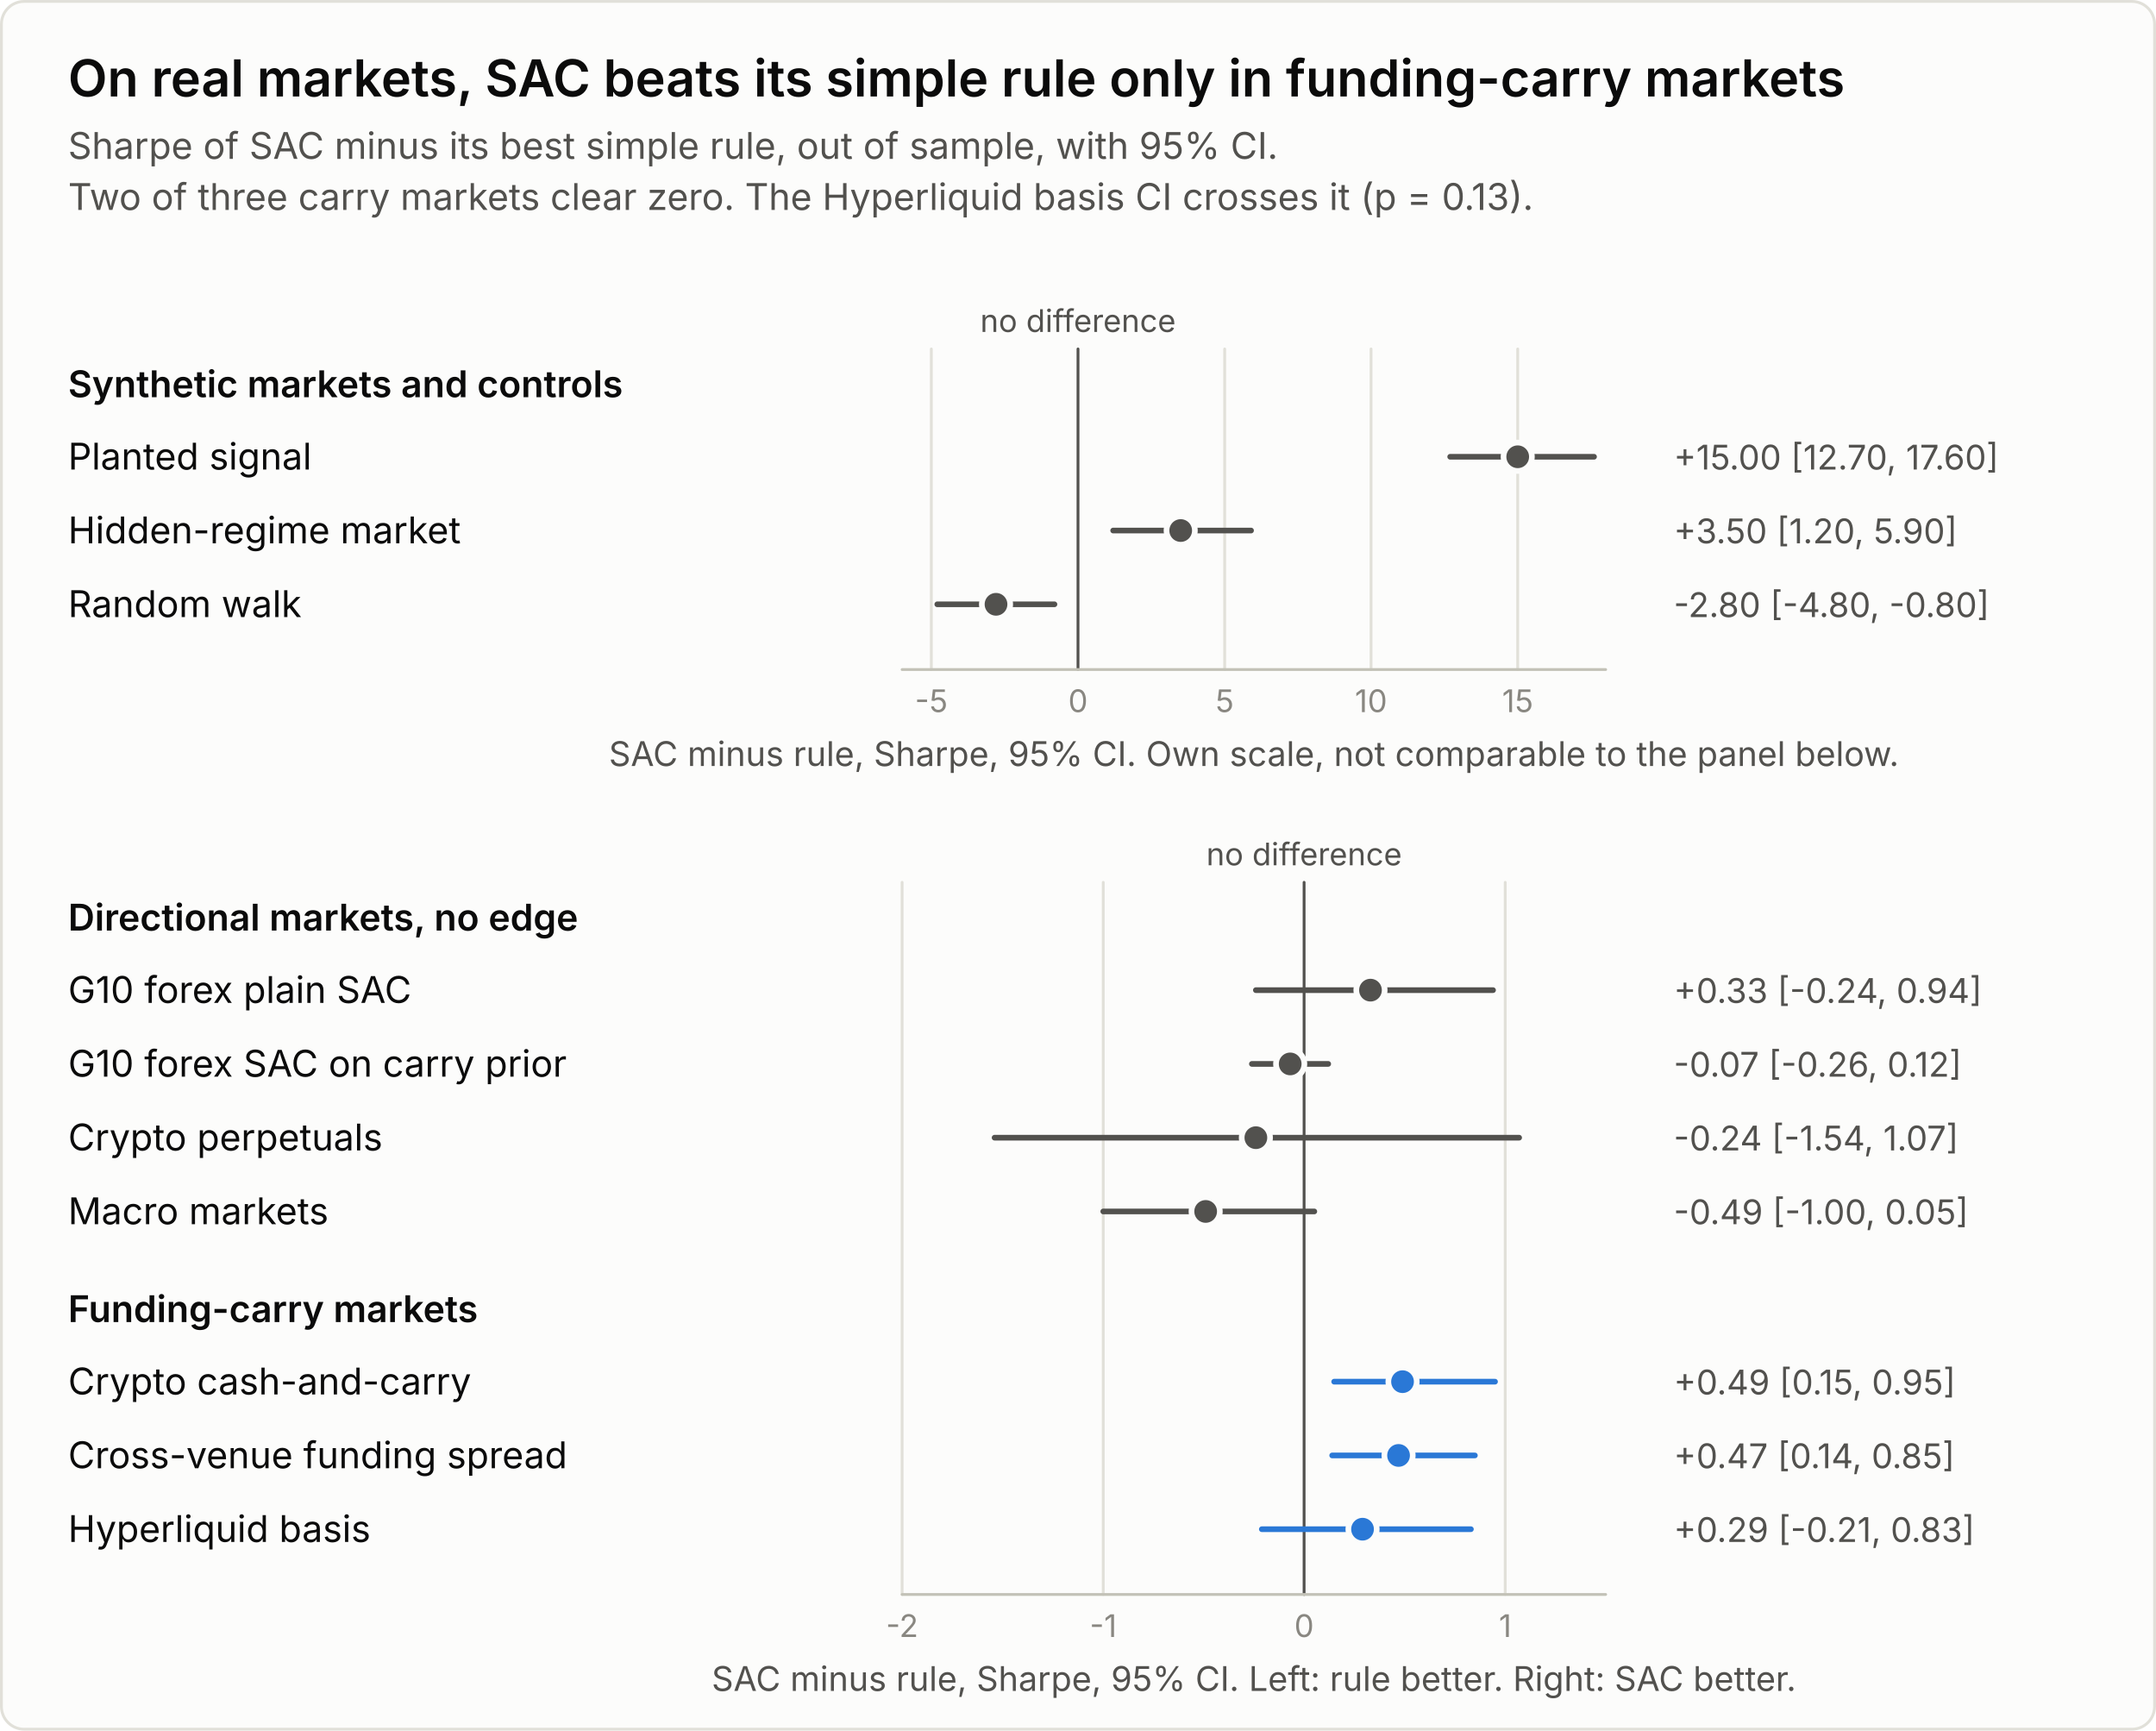
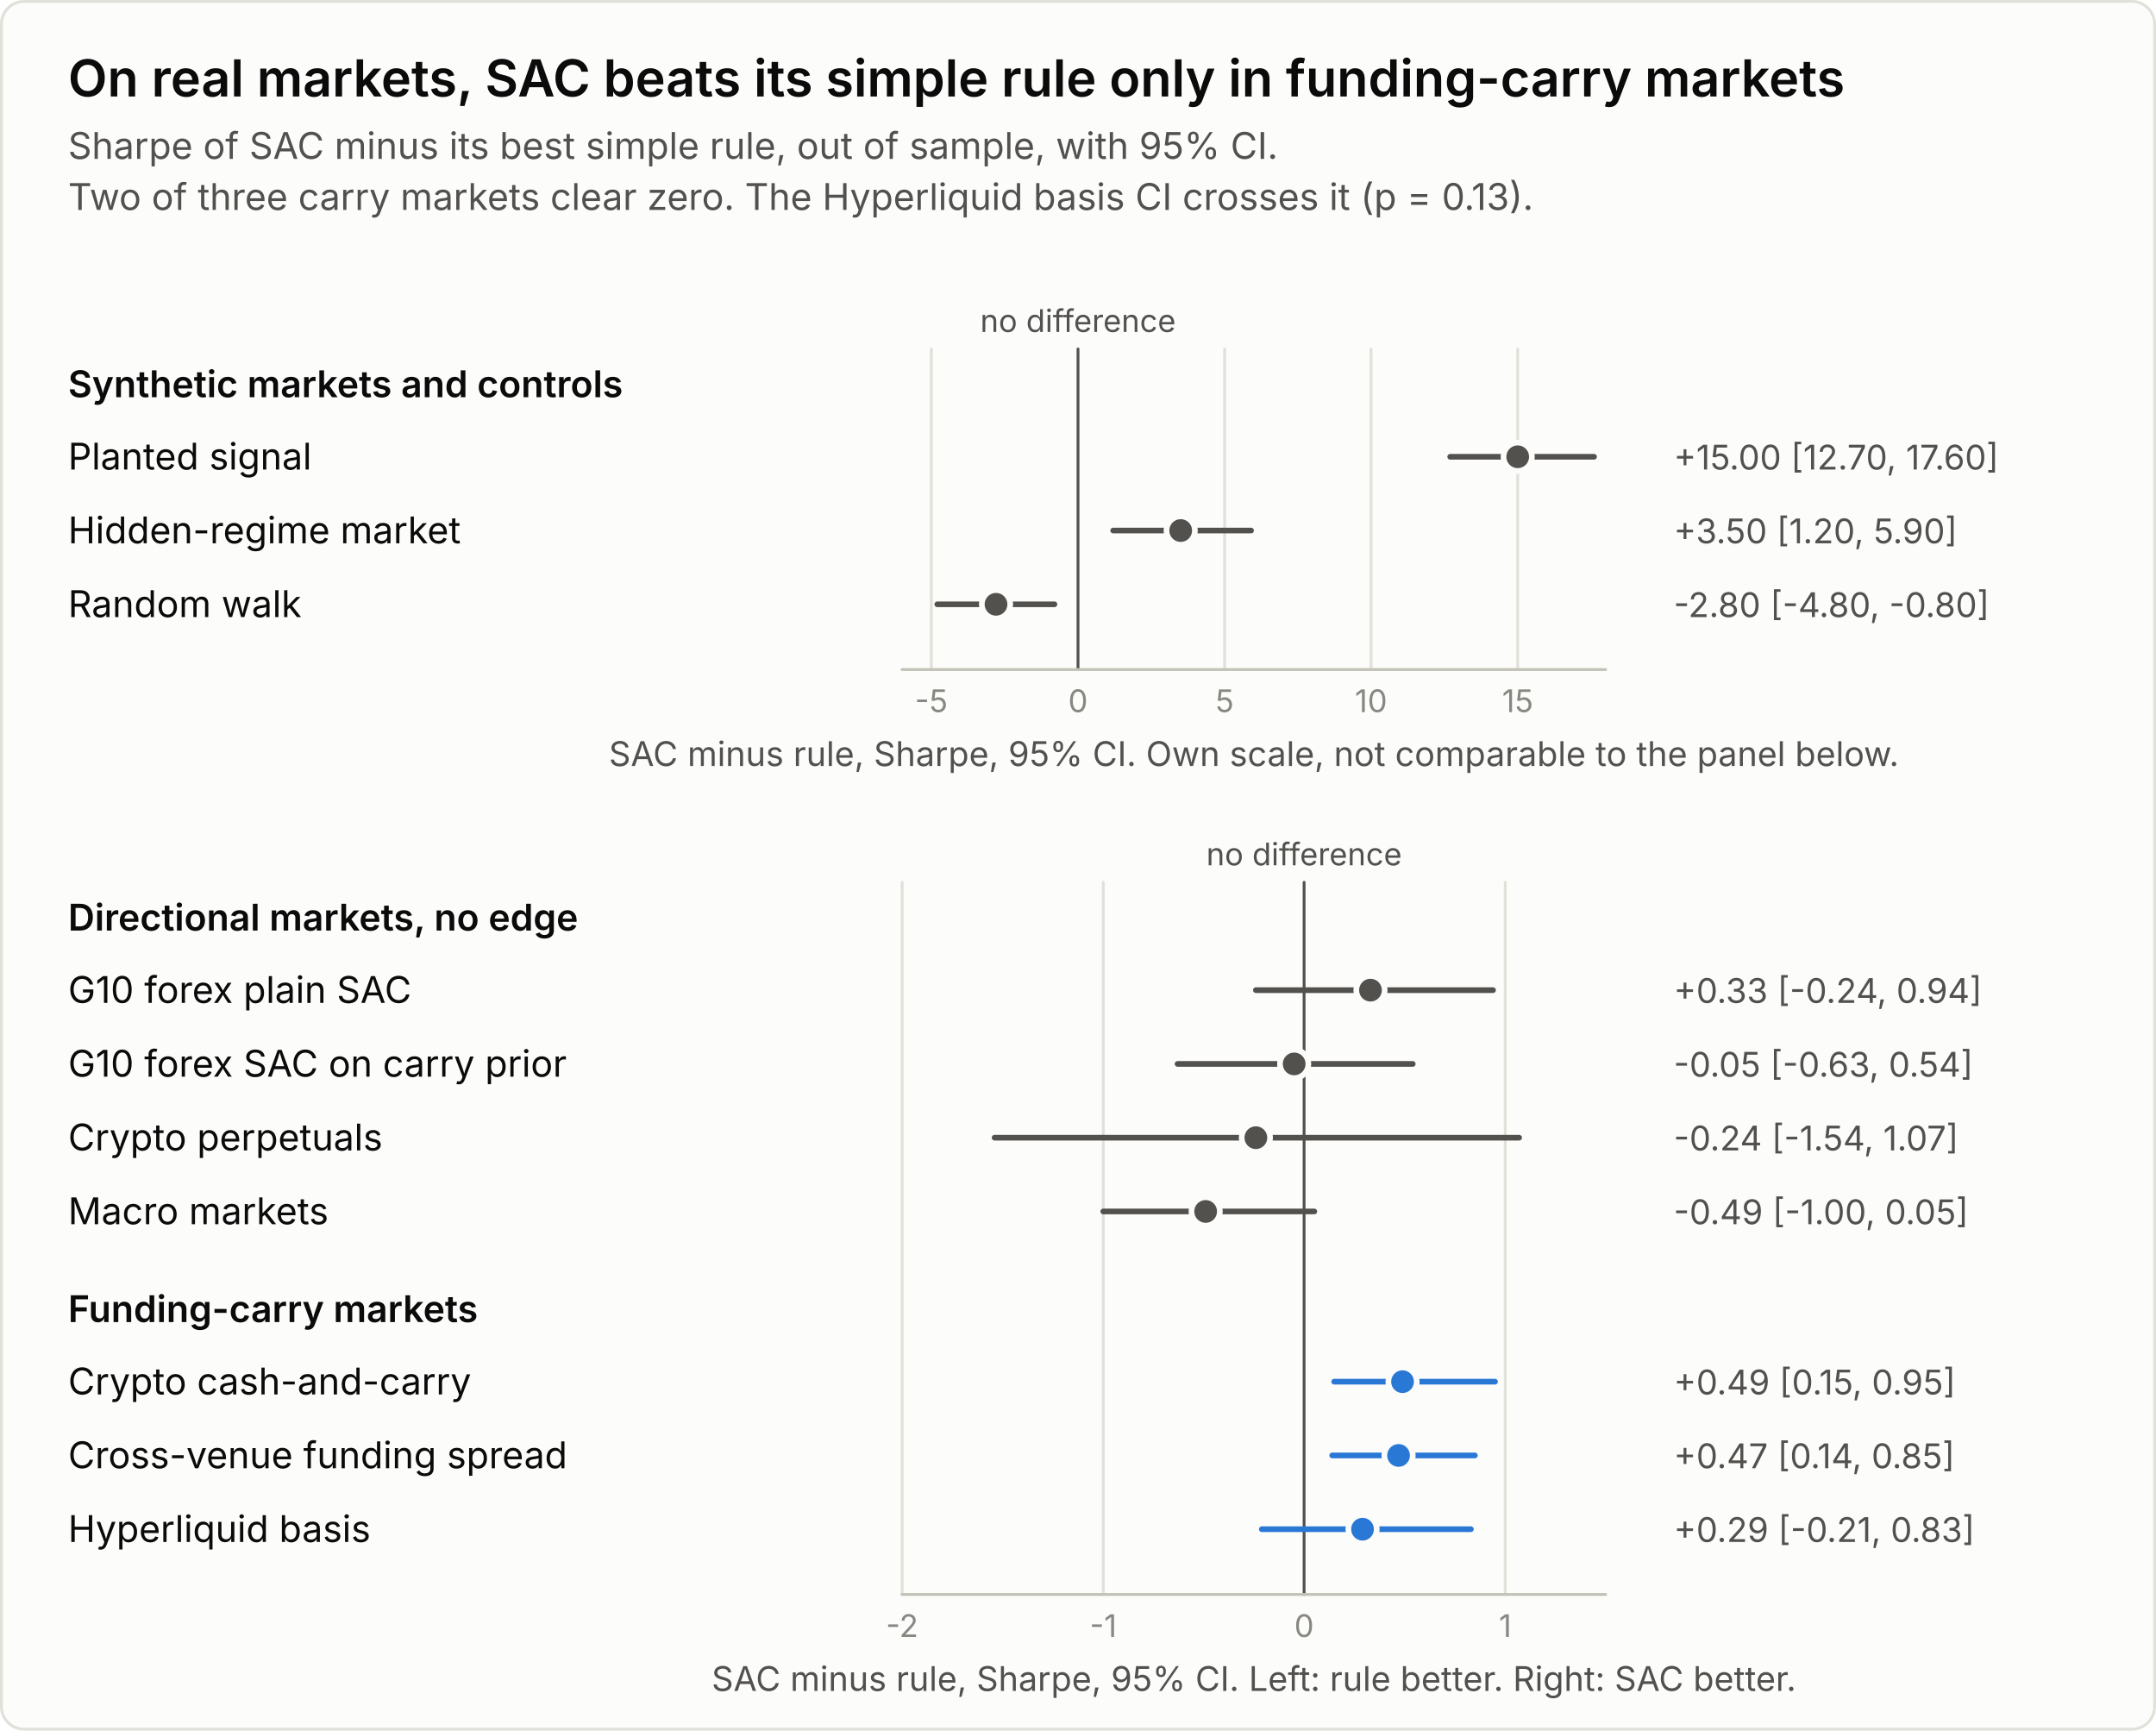
<svg xmlns="http://www.w3.org/2000/svg" width="760" height="610" viewBox="0 0 760 610" role="img" aria-labelledby="t d">
  <rect x="0.5" y="0.5" width="759" height="609" rx="8" fill="#fcfcfb" stroke="#e1e0d9" />
  <text x="24.0" y="34.0" font-family="system-ui, -apple-system, 'Segoe UI', sans-serif" font-size="18" text-anchor="start" fill="#0b0b0b" font-weight="600">On real markets, SAC beats its simple rule only in funding-carry markets</text>
  <text x="24.0" y="56.0" font-family="system-ui, -apple-system, 'Segoe UI', sans-serif" font-size="13" text-anchor="start" fill="#52514e">Sharpe of SAC minus its best simple rule, out of sample, with 95% CI.</text>
  <text x="24.0" y="74.0" font-family="system-ui, -apple-system, 'Segoe UI', sans-serif" font-size="13" text-anchor="start" fill="#52514e">Two of three carry markets clear zero. The Hyperliquid basis CI crosses it (p = 0.13).</text>
  <line x1="328.3" y1="123.0" x2="328.3" y2="236.0" stroke="#e1e0d9" stroke-width="1" stroke-linecap="round" />
  <line x1="431.7" y1="123.0" x2="431.7" y2="236.0" stroke="#e1e0d9" stroke-width="1" stroke-linecap="round" />
  <line x1="483.3" y1="123.0" x2="483.3" y2="236.0" stroke="#e1e0d9" stroke-width="1" stroke-linecap="round" />
  <line x1="535.0" y1="123.0" x2="535.0" y2="236.0" stroke="#e1e0d9" stroke-width="1" stroke-linecap="round" />
  <line x1="380.0" y1="123.0" x2="380.0" y2="236.0" stroke="#52514e" stroke-width="1" stroke-linecap="round" />
  <text x="380.0" y="117.0" font-family="system-ui, -apple-system, 'Segoe UI', sans-serif" font-size="11" text-anchor="middle" fill="#52514e">no difference</text>
  <text x="24.0" y="140.0" font-family="system-ui, -apple-system, 'Segoe UI', sans-serif" font-size="13" text-anchor="start" fill="#0b0b0b" font-weight="600">Synthetic markets and controls</text>
  <g>
    <rect x="20.0" y="149.0" width="720.0" height="24" fill="transparent" />
    <text x="24.0" y="165.5" font-family="system-ui, -apple-system, 'Segoe UI', sans-serif" font-size="13" text-anchor="start" fill="#0b0b0b">Planted signal</text>
    <line x1="511.2" y1="161.0" x2="561.9" y2="161.0" stroke="#52514e" stroke-width="2" stroke-linecap="round" />
    <circle cx="535.0" cy="161.0" r="5" fill="#52514e" stroke="#fcfcfb" stroke-width="2" />
    <text x="590.0" y="165.5" font-family="system-ui, -apple-system, 'Segoe UI', sans-serif" font-size="12" text-anchor="start" fill="#52514e">+15.00 [12.70, 17.60]</text>
  </g>
  <g>
    <rect x="20.0" y="175.0" width="720.0" height="24" fill="transparent" />
    <text x="24.0" y="191.5" font-family="system-ui, -apple-system, 'Segoe UI', sans-serif" font-size="13" text-anchor="start" fill="#0b0b0b">Hidden-regime market</text>
    <line x1="392.4" y1="187.0" x2="441.0" y2="187.0" stroke="#52514e" stroke-width="2" stroke-linecap="round" />
    <circle cx="416.2" cy="187.0" r="5" fill="#52514e" stroke="#fcfcfb" stroke-width="2" />
    <text x="590.0" y="191.5" font-family="system-ui, -apple-system, 'Segoe UI', sans-serif" font-size="12" text-anchor="start" fill="#52514e">+3.50 [1.20, 5.90]</text>
  </g>
  <g>
    <rect x="20.0" y="201.0" width="720.0" height="24" fill="transparent" />
    <text x="24.0" y="217.5" font-family="system-ui, -apple-system, 'Segoe UI', sans-serif" font-size="13" text-anchor="start" fill="#0b0b0b">Random walk</text>
    <line x1="330.4" y1="213.0" x2="371.7" y2="213.0" stroke="#52514e" stroke-width="2" stroke-linecap="round" />
    <circle cx="351.1" cy="213.0" r="5" fill="#52514e" stroke="#fcfcfb" stroke-width="2" />
    <text x="590.0" y="217.5" font-family="system-ui, -apple-system, 'Segoe UI', sans-serif" font-size="12" text-anchor="start" fill="#52514e">-2.80 [-4.80, -0.80]</text>
  </g>
  <line x1="318.0" y1="236.0" x2="566.0" y2="236.0" stroke="#c3c2b7" stroke-width="1" stroke-linecap="round" />
  <text x="328.3" y="251.0" font-family="system-ui, -apple-system, 'Segoe UI', sans-serif" font-size="11" text-anchor="middle" fill="#898781">-5</text>
  <text x="380.0" y="251.0" font-family="system-ui, -apple-system, 'Segoe UI', sans-serif" font-size="11" text-anchor="middle" fill="#898781">0</text>
  <text x="431.7" y="251.0" font-family="system-ui, -apple-system, 'Segoe UI', sans-serif" font-size="11" text-anchor="middle" fill="#898781">5</text>
  <text x="483.3" y="251.0" font-family="system-ui, -apple-system, 'Segoe UI', sans-serif" font-size="11" text-anchor="middle" fill="#898781">10</text>
  <text x="535.0" y="251.0" font-family="system-ui, -apple-system, 'Segoe UI', sans-serif" font-size="11" text-anchor="middle" fill="#898781">15</text>
  <text x="442.0" y="270.0" font-family="system-ui, -apple-system, 'Segoe UI', sans-serif" font-size="12" text-anchor="middle" fill="#52514e">SAC minus rule, Sharpe, 95% CI. Own scale, not comparable to the panel below.</text>
  <line x1="318.0" y1="311.0" x2="318.0" y2="562.0" stroke="#e1e0d9" stroke-width="1" stroke-linecap="round" />
  <line x1="388.9" y1="311.0" x2="388.9" y2="562.0" stroke="#e1e0d9" stroke-width="1" stroke-linecap="round" />
  <line x1="530.6" y1="311.0" x2="530.6" y2="562.0" stroke="#e1e0d9" stroke-width="1" stroke-linecap="round" />
  <line x1="459.7" y1="311.0" x2="459.7" y2="562.0" stroke="#52514e" stroke-width="1" stroke-linecap="round" />
  <text x="459.7" y="305.0" font-family="system-ui, -apple-system, 'Segoe UI', sans-serif" font-size="11" text-anchor="middle" fill="#52514e">no difference</text>
  <text x="24.0" y="328.0" font-family="system-ui, -apple-system, 'Segoe UI', sans-serif" font-size="13" text-anchor="start" fill="#0b0b0b" font-weight="600">Directional markets, no edge</text>
  <g>
    <rect x="20.0" y="337.0" width="720.0" height="24" fill="transparent" />
    <text x="24.0" y="353.5" font-family="system-ui, -apple-system, 'Segoe UI', sans-serif" font-size="13" text-anchor="start" fill="#0b0b0b">G10 forex plain SAC</text>
    <line x1="442.7" y1="349.0" x2="526.3" y2="349.0" stroke="#52514e" stroke-width="2" stroke-linecap="round" />
    <circle cx="483.1" cy="349.0" r="5" fill="#52514e" stroke="#fcfcfb" stroke-width="2" />
    <text x="590.0" y="353.5" font-family="system-ui, -apple-system, 'Segoe UI', sans-serif" font-size="12" text-anchor="start" fill="#52514e">+0.33 [-0.24, 0.94]</text>
  </g>
  <g>
    <rect x="20.0" y="363.0" width="720.0" height="24" fill="transparent" />
    <text x="24.0" y="379.5" font-family="system-ui, -apple-system, 'Segoe UI', sans-serif" font-size="13" text-anchor="start" fill="#0b0b0b">G10 forex SAC on carry prior</text>
-     <line x1="441.3" y1="375.0" x2="468.2" y2="375.0" stroke="#52514e" stroke-width="2" stroke-linecap="round" />
-     <circle cx="454.8" cy="375.0" r="5" fill="#52514e" stroke="#fcfcfb" stroke-width="2" />
-     <text x="590.0" y="379.5" font-family="system-ui, -apple-system, 'Segoe UI', sans-serif" font-size="12" text-anchor="start" fill="#52514e">-0.07 [-0.26, 0.12]</text>
+     <line x1="415.1" y1="375.0" x2="498.0" y2="375.0" stroke="#52514e" stroke-width="2" stroke-linecap="round" />
+     <circle cx="456.2" cy="375.0" r="5" fill="#52514e" stroke="#fcfcfb" stroke-width="2" />
+     <text x="590.0" y="379.5" font-family="system-ui, -apple-system, 'Segoe UI', sans-serif" font-size="12" text-anchor="start" fill="#52514e">-0.05 [-0.63, 0.54]</text>
  </g>
  <g>
    <rect x="20.0" y="389.0" width="720.0" height="24" fill="transparent" />
    <text x="24.0" y="405.5" font-family="system-ui, -apple-system, 'Segoe UI', sans-serif" font-size="13" text-anchor="start" fill="#0b0b0b">Crypto perpetuals</text>
    <line x1="350.6" y1="401.0" x2="535.5" y2="401.0" stroke="#52514e" stroke-width="2" stroke-linecap="round" />
    <circle cx="442.7" cy="401.0" r="5" fill="#52514e" stroke="#fcfcfb" stroke-width="2" />
    <text x="590.0" y="405.5" font-family="system-ui, -apple-system, 'Segoe UI', sans-serif" font-size="12" text-anchor="start" fill="#52514e">-0.24 [-1.54, 1.07]</text>
  </g>
  <g>
    <rect x="20.0" y="415.0" width="720.0" height="24" fill="transparent" />
    <text x="24.0" y="431.5" font-family="system-ui, -apple-system, 'Segoe UI', sans-serif" font-size="13" text-anchor="start" fill="#0b0b0b">Macro markets</text>
    <line x1="388.9" y1="427.0" x2="463.3" y2="427.0" stroke="#52514e" stroke-width="2" stroke-linecap="round" />
    <circle cx="425.0" cy="427.0" r="5" fill="#52514e" stroke="#fcfcfb" stroke-width="2" />
    <text x="590.0" y="431.5" font-family="system-ui, -apple-system, 'Segoe UI', sans-serif" font-size="12" text-anchor="start" fill="#52514e">-0.49 [-1.00, 0.05]</text>
  </g>
  <text x="24.0" y="466.0" font-family="system-ui, -apple-system, 'Segoe UI', sans-serif" font-size="13" text-anchor="start" fill="#0b0b0b" font-weight="600">Funding-carry markets</text>
  <g>
    <rect x="20.0" y="475.0" width="720.0" height="24" fill="transparent" />
    <text x="24.0" y="491.5" font-family="system-ui, -apple-system, 'Segoe UI', sans-serif" font-size="13" text-anchor="start" fill="#0b0b0b">Crypto cash-and-carry</text>
    <line x1="470.3" y1="487.0" x2="527.0" y2="487.0" stroke="#2a78d6" stroke-width="2" stroke-linecap="round" />
    <circle cx="494.4" cy="487.0" r="5" fill="#2a78d6" stroke="#fcfcfb" stroke-width="2" />
    <text x="590.0" y="491.5" font-family="system-ui, -apple-system, 'Segoe UI', sans-serif" font-size="12" text-anchor="start" fill="#52514e">+0.49 [0.15, 0.95]</text>
  </g>
  <g>
    <rect x="20.0" y="501.0" width="720.0" height="24" fill="transparent" />
    <text x="24.0" y="517.5" font-family="system-ui, -apple-system, 'Segoe UI', sans-serif" font-size="13" text-anchor="start" fill="#0b0b0b">Cross-venue funding spread</text>
    <line x1="469.6" y1="513.0" x2="519.9" y2="513.0" stroke="#2a78d6" stroke-width="2" stroke-linecap="round" />
    <circle cx="493.0" cy="513.0" r="5" fill="#2a78d6" stroke="#fcfcfb" stroke-width="2" />
    <text x="590.0" y="517.5" font-family="system-ui, -apple-system, 'Segoe UI', sans-serif" font-size="12" text-anchor="start" fill="#52514e">+0.47 [0.14, 0.85]</text>
  </g>
  <g>
    <rect x="20.0" y="527.0" width="720.0" height="24" fill="transparent" />
    <text x="24.0" y="543.5" font-family="system-ui, -apple-system, 'Segoe UI', sans-serif" font-size="13" text-anchor="start" fill="#0b0b0b">Hyperliquid basis</text>
    <line x1="444.8" y1="539.0" x2="518.5" y2="539.0" stroke="#2a78d6" stroke-width="2" stroke-linecap="round" />
    <circle cx="480.3" cy="539.0" r="5" fill="#2a78d6" stroke="#fcfcfb" stroke-width="2" />
    <text x="590.0" y="543.5" font-family="system-ui, -apple-system, 'Segoe UI', sans-serif" font-size="12" text-anchor="start" fill="#52514e">+0.29 [-0.21, 0.83]</text>
  </g>
  <line x1="318.0" y1="562.0" x2="566.0" y2="562.0" stroke="#c3c2b7" stroke-width="1" stroke-linecap="round" />
  <text x="318.0" y="577.0" font-family="system-ui, -apple-system, 'Segoe UI', sans-serif" font-size="11" text-anchor="middle" fill="#898781">-2</text>
  <text x="388.9" y="577.0" font-family="system-ui, -apple-system, 'Segoe UI', sans-serif" font-size="11" text-anchor="middle" fill="#898781">-1</text>
  <text x="459.7" y="577.0" font-family="system-ui, -apple-system, 'Segoe UI', sans-serif" font-size="11" text-anchor="middle" fill="#898781">0</text>
  <text x="530.6" y="577.0" font-family="system-ui, -apple-system, 'Segoe UI', sans-serif" font-size="11" text-anchor="middle" fill="#898781">1</text>
  <text x="442.0" y="596.0" font-family="system-ui, -apple-system, 'Segoe UI', sans-serif" font-size="12" text-anchor="middle" fill="#52514e">SAC minus rule, Sharpe, 95% CI. Left: rule better. Right: SAC better.</text>
</svg>
